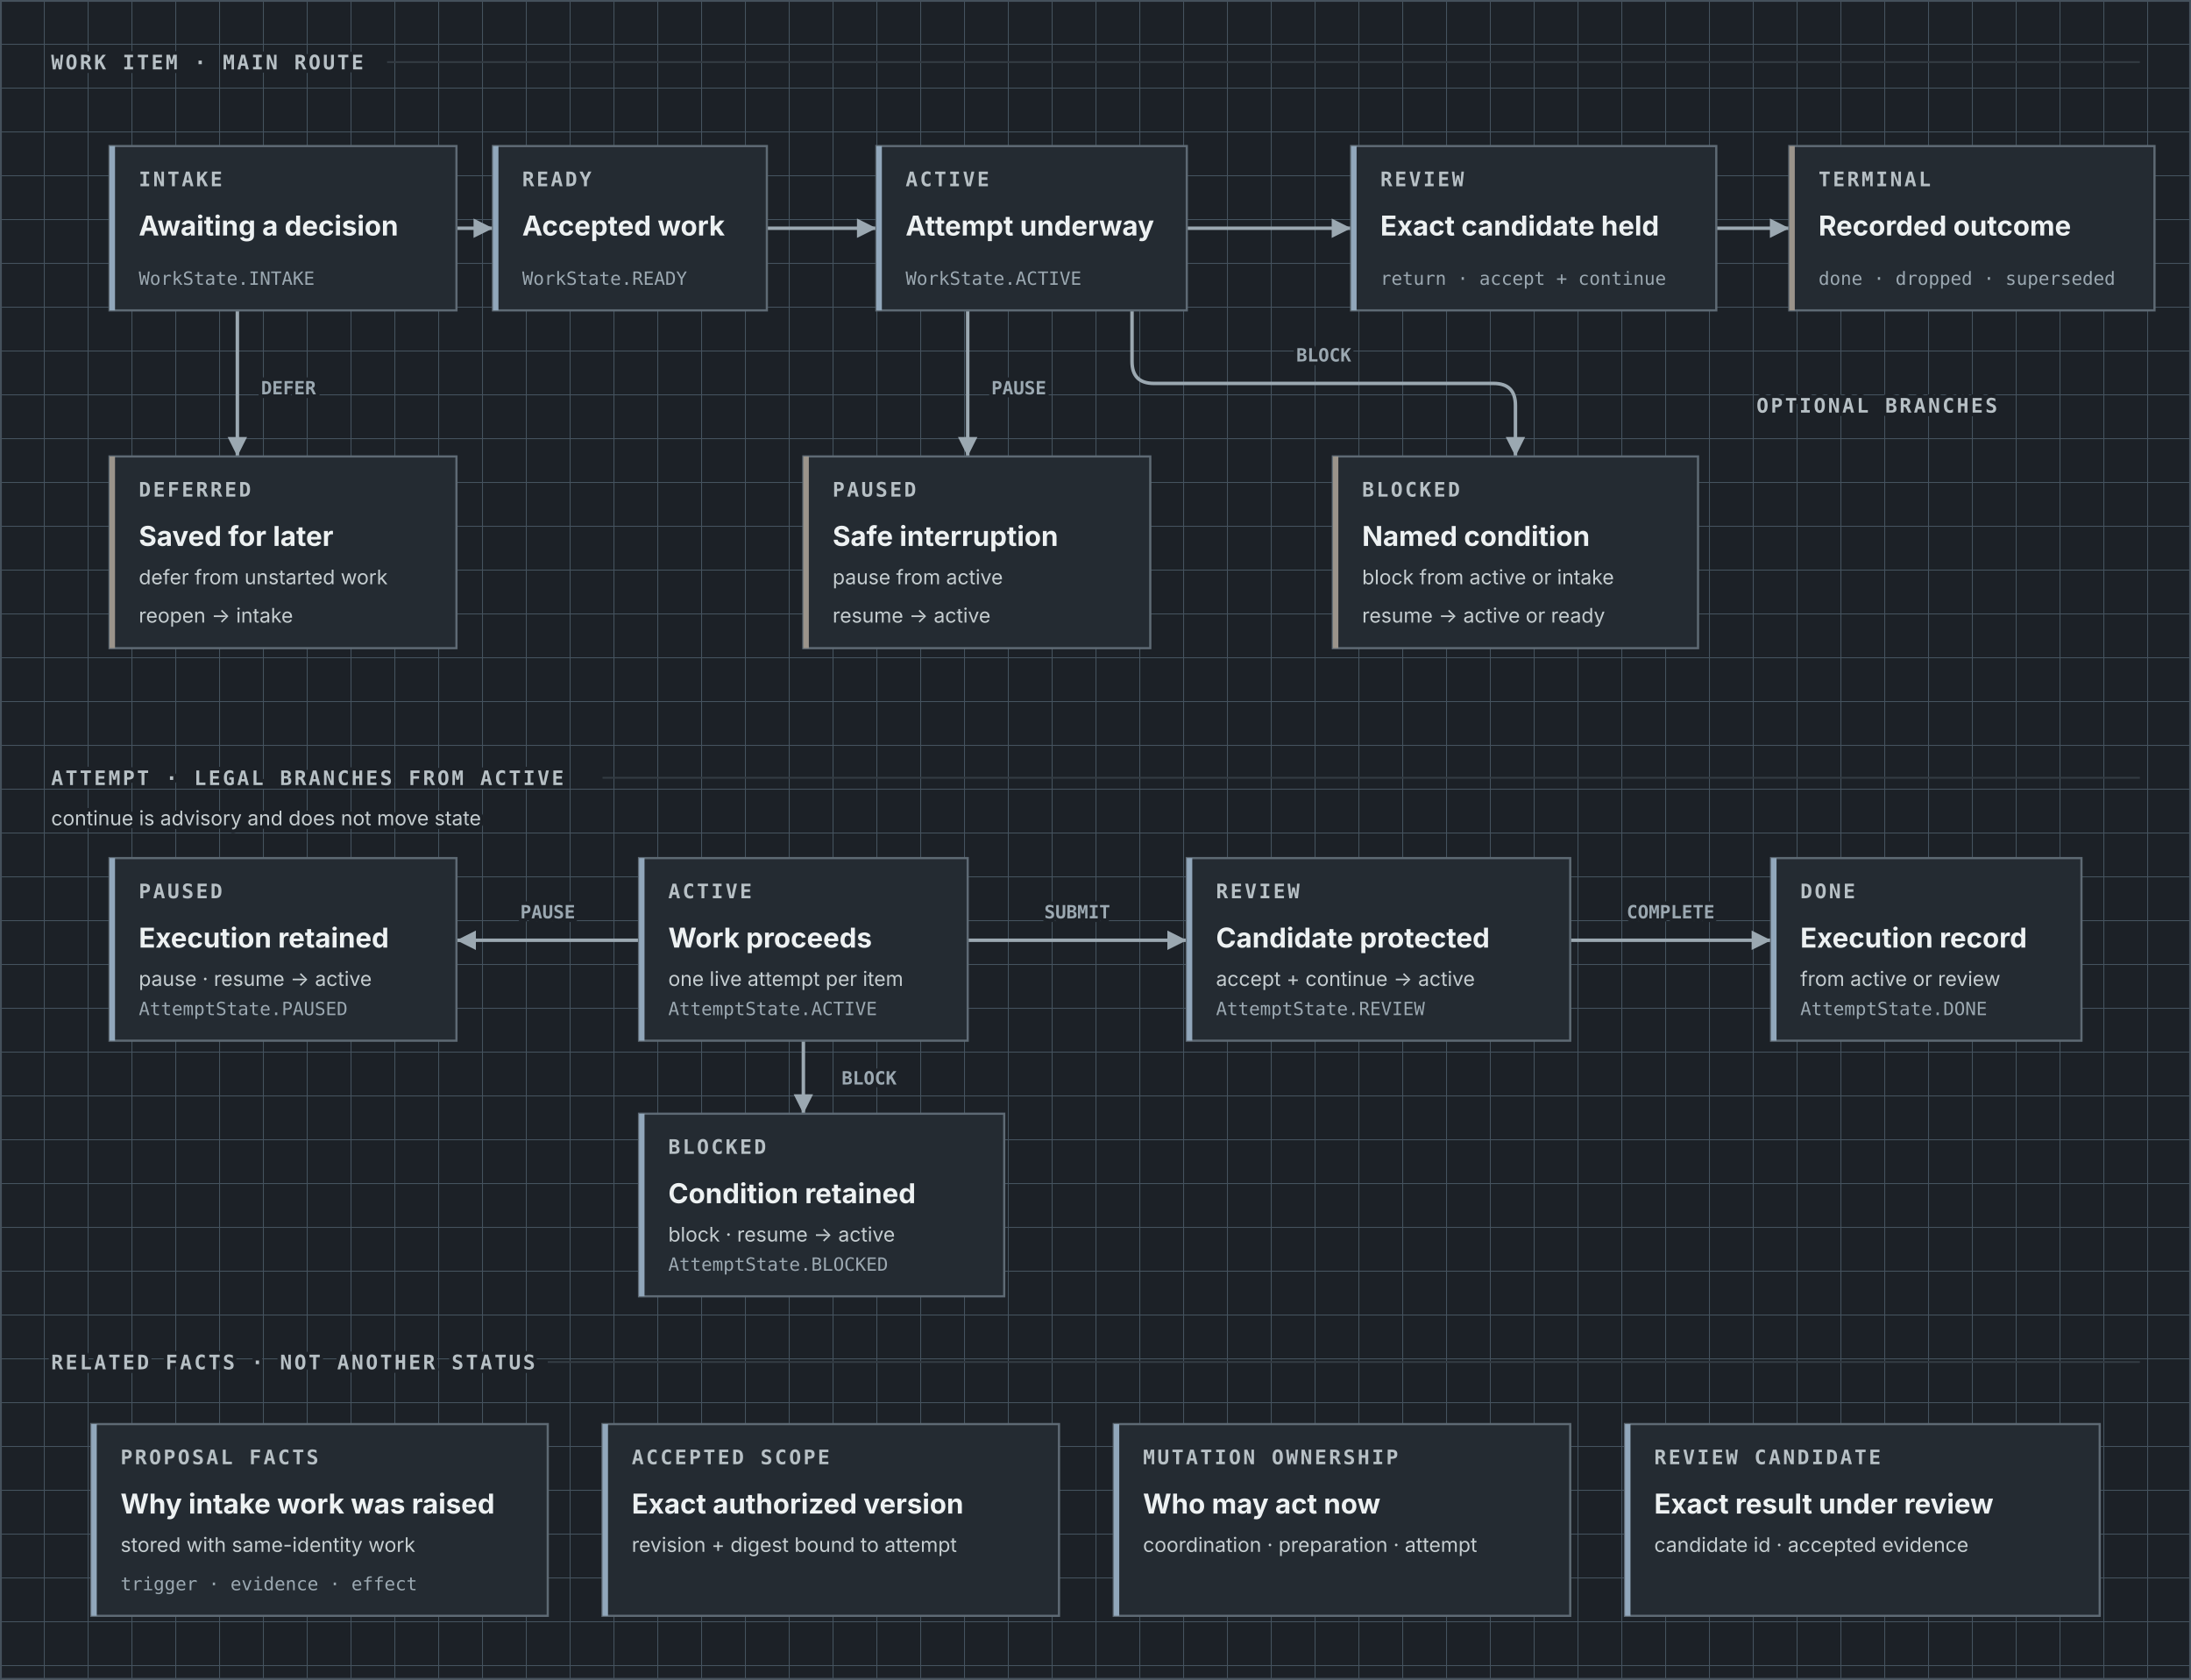
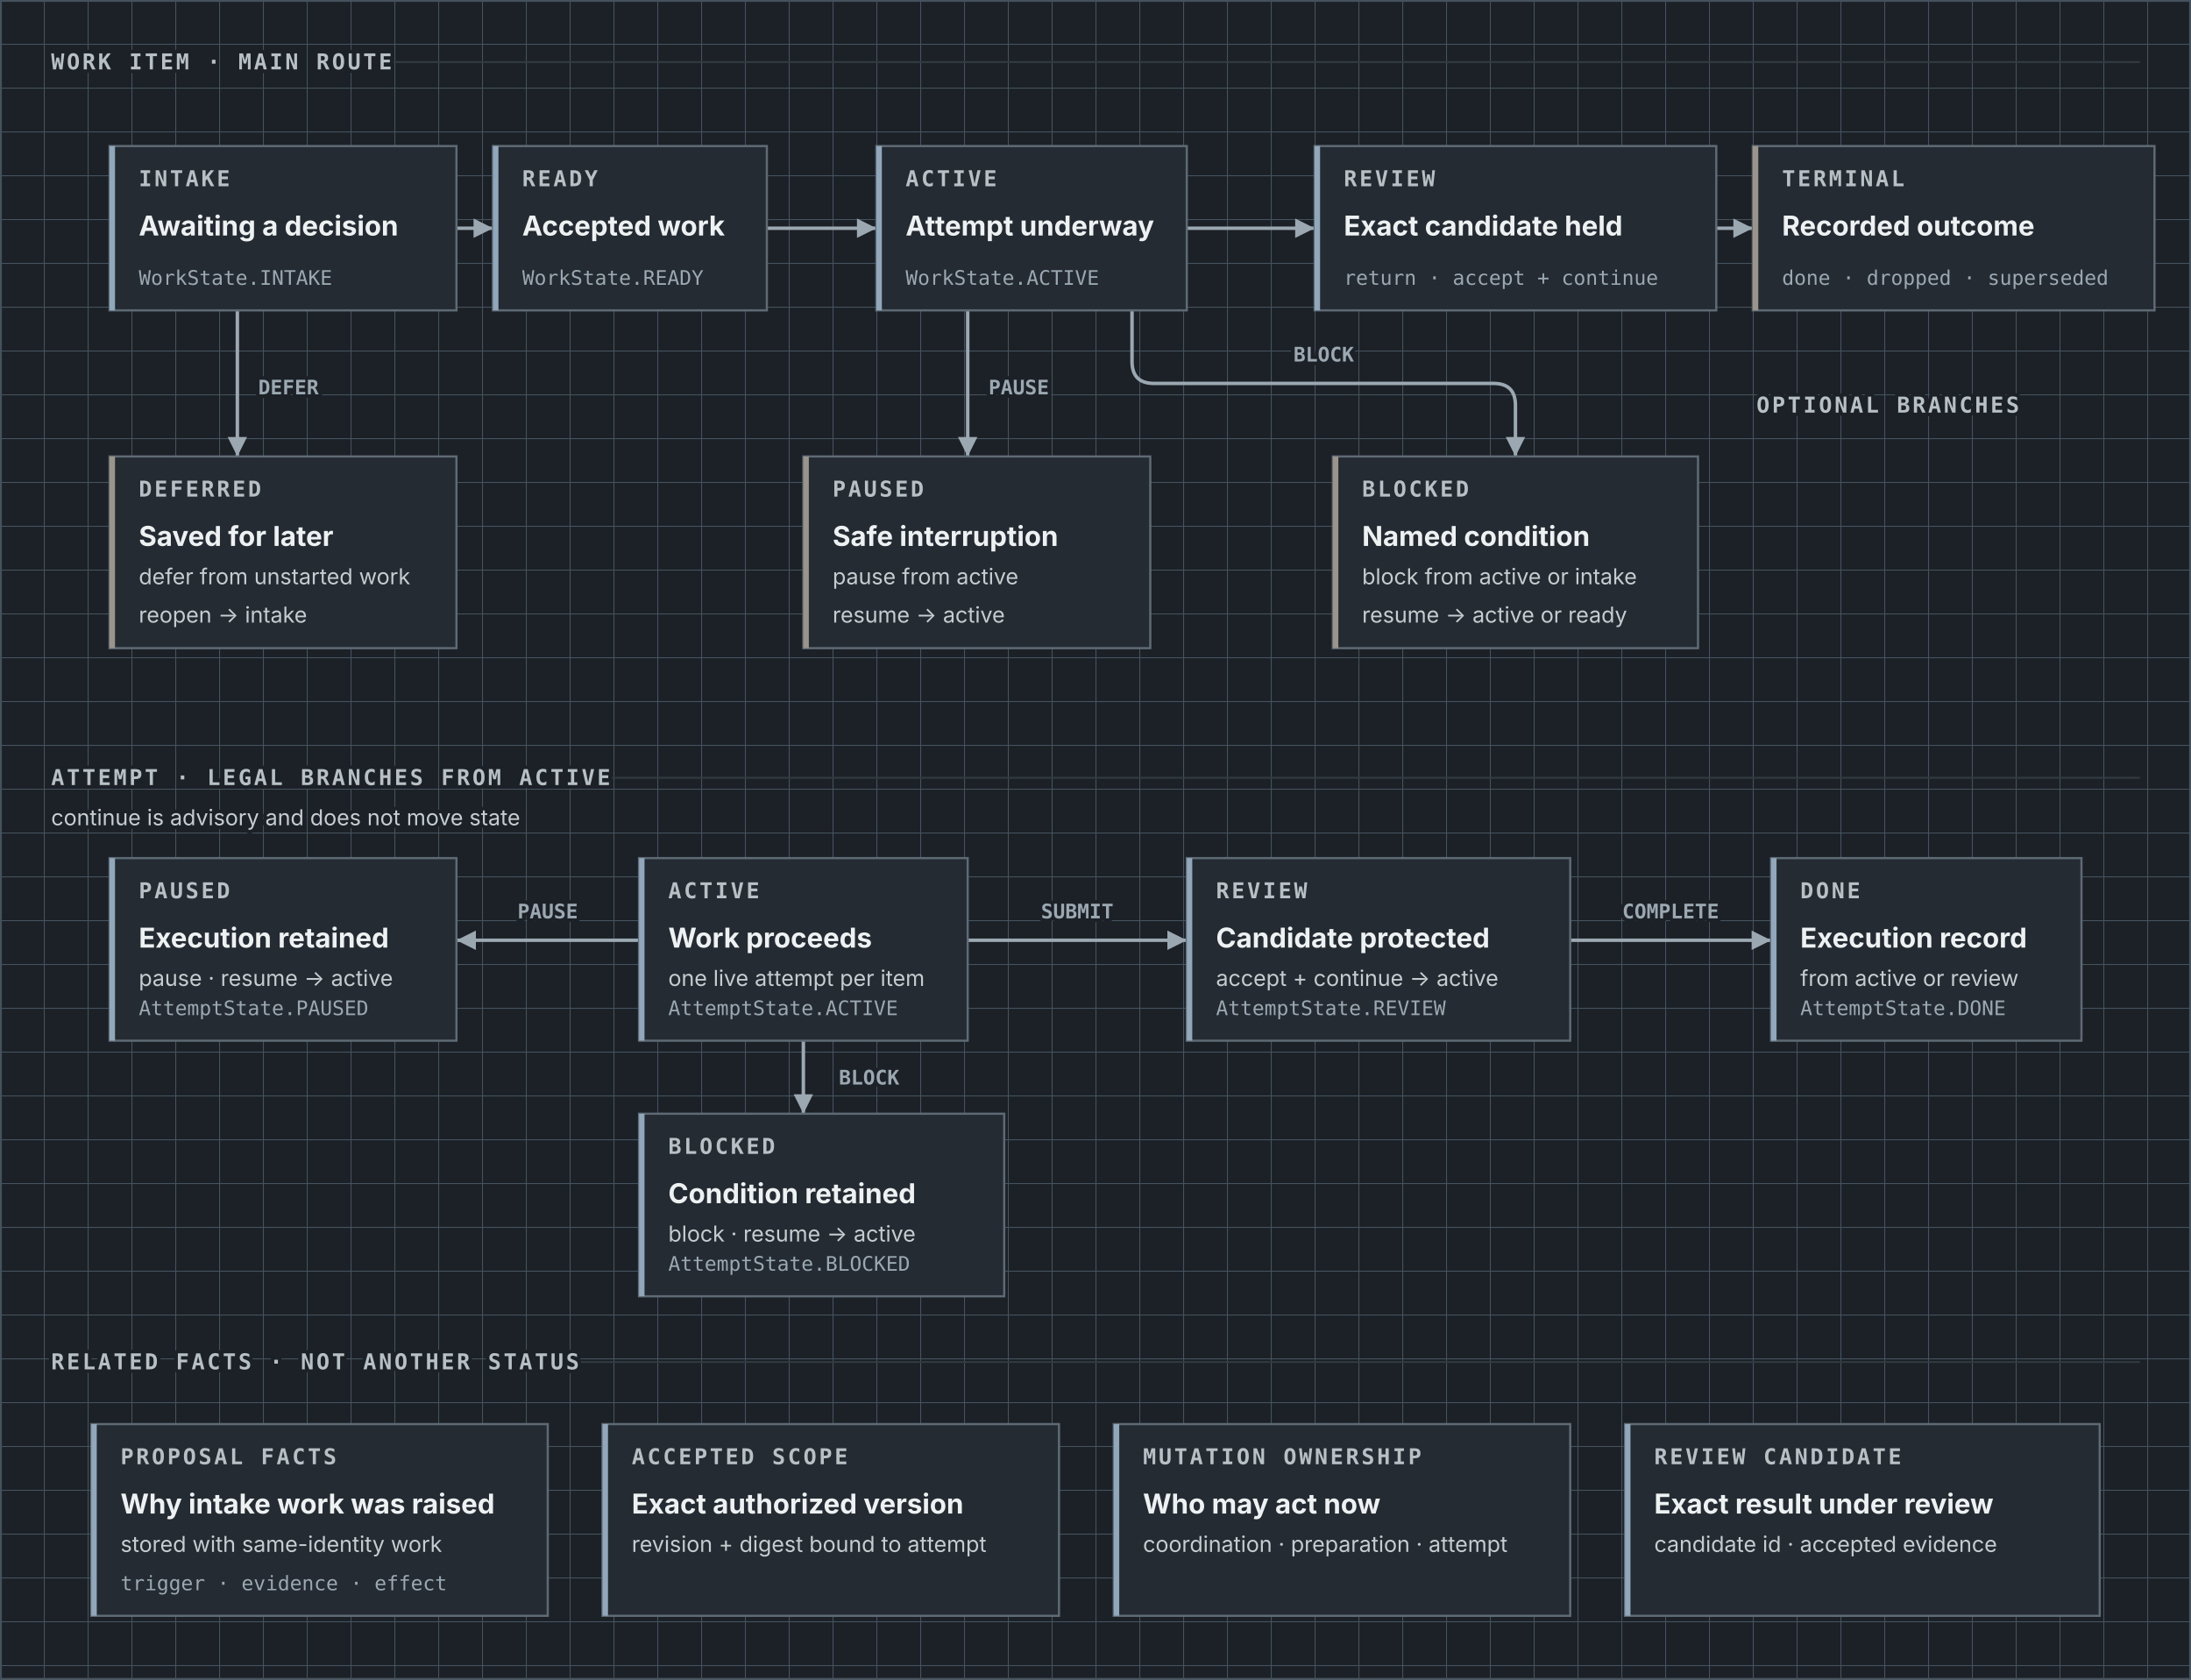
<svg xmlns="http://www.w3.org/2000/svg" role="img" aria-labelledby="title description" viewBox="0 0 1200 920">
  <defs>
    <pattern id="grid" width="24" height="24" patternUnits="userSpaceOnUse">
      <path d="M24 0H0V24" fill="none" stroke="#45535f" stroke-width="1" />
    </pattern>
    <marker id="arrow" viewBox="0 0 10 10" refX="9" refY="5" markerWidth="7" markerHeight="7" orient="auto">
      <path d="M1 1L9 5L1 9Z" fill="#9ba8b1" />
    </marker>
    <style>
      text { font-family: ui-sans-serif, system-ui, -apple-system, BlinkMacSystemFont, "Segoe UI", sans-serif; fill: #edf1f2; }
      .section-label, .box-label, .box-meta, .connector-label, .note-meta { font-family: ui-monospace, SFMono-Regular, Menlo, monospace; }
-       .section-label, .box-label { font-size: 11px; font-weight: 700; letter-spacing: 0.11em; fill: #b7c0c5; }
-       .section-subtitle { font-size: 11px; fill: #c5cdd0; }
+       .section-label, .box-label { font-size: 12px; font-weight: 700; letter-spacing: 0.11em; fill: #b7c0c5; }
+       .section-subtitle { font-size: 12px; fill: #c5cdd0; }
      .guide { stroke: #333b42; stroke-width: 1; }
      .connector { fill: none; stroke: #9ba8b1; stroke-width: 1.9; stroke-linecap: round; }
-       .connector-label { font-size: 10px; font-weight: 700; fill: #9ba8b1; }
+       .connector-label { font-size: 11px; font-weight: 700; fill: #9ba8b1; }
      .box { fill: #242b32; stroke: #5e6a74; stroke-width: 1.2; }
      .box-title { font-size: 15px; font-weight: 700; }
-       .box-body { font-size: 11px; fill: #c5cdd0; }
-       .box-meta { font-size: 10px; fill: #9ba8b1; }
+       .box-body { font-size: 12px; fill: #c5cdd0; }
+       .box-meta { font-size: 11px; fill: #9ba8b1; }
      .note { fill: #c5cdd0; }
      .note-meta { font-weight: 700; letter-spacing: 0.08em; fill: #b7c0c5; }
      .canvas-text { paint-order: stroke fill; stroke: #1c2127; stroke-width: 4px; stroke-linejoin: round; }
    </style>
  </defs>
  <rect width="1200" height="920" fill="#1c2127" />
  <rect width="1200" height="920" fill="url(#grid)" />
  <rect x="0.5" y="0.5" width="1199" height="919" fill="none" stroke="#45515c" />
  <line x1="212" y1="34" x2="1172" y2="34" class="guide" />
  <line x1="330" y1="426" x2="1172" y2="426" class="guide" />
  <line x1="300" y1="746" x2="1172" y2="746" class="guide" />
  <path d="M250 125L270 125" class="connector" marker-end="url(#arrow)" />
  <path d="M420 125L480 125" class="connector" marker-end="url(#arrow)" />
-   <path d="M650 125L740 125" class="connector" marker-end="url(#arrow)" />
-   <path d="M940 125L980 125" class="connector" marker-end="url(#arrow)" />
+   <path d="M650 125L720 125" class="connector" marker-end="url(#arrow)" />
+   <path d="M940 125L960 125" class="connector" marker-end="url(#arrow)" />
  <path d="M130 170L130 250" class="connector" marker-end="url(#arrow)" />
  <path d="M530 170L530 250" class="connector" marker-end="url(#arrow)" />
  <path d="M620 170L620 198Q620 210 632 210L818 210Q830 210 830 222L830 250" class="connector" marker-end="url(#arrow)" />
  <path d="M350 515L250 515" class="connector" marker-end="url(#arrow)" />
  <path d="M440 570L440 610" class="connector" marker-end="url(#arrow)" />
  <path d="M530 515L650 515" class="connector" marker-end="url(#arrow)" />
  <path d="M860 515L970 515" class="connector" marker-end="url(#arrow)" />
  <rect x="60" y="80" width="190" height="90" class="box" />
  <rect x="60" y="80" width="3" height="90" fill="#91a7bb" />
  <rect x="270" y="80" width="150" height="90" class="box" />
  <rect x="270" y="80" width="3" height="90" fill="#91a7bb" />
  <rect x="480" y="80" width="170" height="90" class="box" />
  <rect x="480" y="80" width="3" height="90" fill="#91a7bb" />
-   <rect x="740" y="80" width="200" height="90" class="box" />
-   <rect x="740" y="80" width="3" height="90" fill="#91a7bb" />
-   <rect x="980" y="80" width="200" height="90" class="box" />
-   <rect x="980" y="80" width="3" height="90" fill="#9b948b" />
+   <rect x="720" y="80" width="220" height="90" class="box" />
+   <rect x="720" y="80" width="3" height="90" fill="#91a7bb" />
+   <rect x="960" y="80" width="220" height="90" class="box" />
+   <rect x="960" y="80" width="3" height="90" fill="#9b948b" />
  <rect x="60" y="250" width="190" height="105" class="box" />
  <rect x="60" y="250" width="3" height="105" fill="#9b948b" />
  <rect x="440" y="250" width="190" height="105" class="box" />
  <rect x="440" y="250" width="3" height="105" fill="#9b948b" />
  <rect x="730" y="250" width="200" height="105" class="box" />
  <rect x="730" y="250" width="3" height="105" fill="#9b948b" />
  <rect x="60" y="470" width="190" height="100" class="box" />
  <rect x="60" y="470" width="3" height="100" fill="#91a7bb" />
  <rect x="350" y="470" width="180" height="100" class="box" />
  <rect x="350" y="470" width="3" height="100" fill="#91a7bb" />
  <rect x="650" y="470" width="210" height="100" class="box" />
  <rect x="650" y="470" width="3" height="100" fill="#91a7bb" />
  <rect x="970" y="470" width="170" height="100" class="box" />
  <rect x="970" y="470" width="3" height="100" fill="#91a7bb" />
  <rect x="350" y="610" width="200" height="100" class="box" />
  <rect x="350" y="610" width="3" height="100" fill="#91a7bb" />
  <rect x="50" y="780" width="250" height="105" class="box" />
  <rect x="50" y="780" width="3" height="105" fill="#91a7bb" />
  <rect x="330" y="780" width="250" height="105" class="box" />
  <rect x="330" y="780" width="3" height="105" fill="#91a7bb" />
  <rect x="610" y="780" width="250" height="105" class="box" />
  <rect x="610" y="780" width="3" height="105" fill="#91a7bb" />
  <rect x="890" y="780" width="260" height="105" class="box" />
  <rect x="890" y="780" width="3" height="105" fill="#91a7bb" />
  <text x="28" y="38" class="section-label canvas-text">WORK ITEM · MAIN ROUTE</text>
  <text x="962" y="226" class="section-label canvas-text">OPTIONAL BRANCHES</text>
  <text x="28" y="430" class="section-label canvas-text">ATTEMPT · LEGAL BRANCHES FROM ACTIVE</text>
  <text x="28" y="452" class="section-subtitle canvas-text">continue is advisory and does not move state</text>
  <text x="28" y="750" class="section-label canvas-text">RELATED FACTS · NOT ANOTHER STATUS</text>
  <text x="158" y="216" text-anchor="middle" class="connector-label canvas-text">DEFER</text>
  <text x="558" y="216" text-anchor="middle" class="connector-label canvas-text">PAUSE</text>
  <text x="725" y="198" text-anchor="middle" class="connector-label canvas-text">BLOCK</text>
  <text x="300" y="503" text-anchor="middle" class="connector-label canvas-text">PAUSE</text>
  <text x="476" y="594" text-anchor="middle" class="connector-label canvas-text">BLOCK</text>
  <text x="590" y="503" text-anchor="middle" class="connector-label canvas-text">SUBMIT</text>
  <text x="915" y="503" text-anchor="middle" class="connector-label canvas-text">COMPLETE</text>
  <text x="76" y="102" class="box-label">INTAKE</text>
  <text x="76" y="129" class="box-title">Awaiting a decision</text>
  <text x="76" y="156" class="box-meta">WorkState.INTAKE</text>
  <text x="286" y="102" class="box-label">READY</text>
  <text x="286" y="129" class="box-title">Accepted work</text>
  <text x="286" y="156" class="box-meta">WorkState.READY</text>
  <text x="496" y="102" class="box-label">ACTIVE</text>
  <text x="496" y="129" class="box-title">Attempt underway</text>
  <text x="496" y="156" class="box-meta">WorkState.ACTIVE</text>
-   <text x="756" y="102" class="box-label">REVIEW</text>
-   <text x="756" y="129" class="box-title">Exact candidate held</text>
-   <text x="756" y="156" class="box-meta">return · accept + continue</text>
-   <text x="996" y="102" class="box-label">TERMINAL</text>
-   <text x="996" y="129" class="box-title">Recorded outcome</text>
-   <text x="996" y="156" class="box-meta">done · dropped · superseded</text>
+   <text x="736" y="102" class="box-label">REVIEW</text>
+   <text x="736" y="129" class="box-title">Exact candidate held</text>
+   <text x="736" y="156" class="box-meta">return · accept + continue</text>
+   <text x="976" y="102" class="box-label">TERMINAL</text>
+   <text x="976" y="129" class="box-title">Recorded outcome</text>
+   <text x="976" y="156" class="box-meta">done · dropped · superseded</text>
  <text x="76" y="272" class="box-label">DEFERRED</text>
  <text x="76" y="299" class="box-title">Saved for later</text>
  <text x="76" y="320" class="box-body">defer from unstarted work</text>
  <text x="76" y="341" class="box-body">reopen → intake</text>
  <text x="456" y="272" class="box-label">PAUSED</text>
  <text x="456" y="299" class="box-title">Safe interruption</text>
  <text x="456" y="320" class="box-body">pause from active</text>
  <text x="456" y="341" class="box-body">resume → active</text>
  <text x="746" y="272" class="box-label">BLOCKED</text>
  <text x="746" y="299" class="box-title">Named condition</text>
  <text x="746" y="320" class="box-body">block from active or intake</text>
  <text x="746" y="341" class="box-body">resume → active or ready</text>
  <text x="76" y="492" class="box-label">PAUSED</text>
  <text x="76" y="519" class="box-title">Execution retained</text>
  <text x="76" y="540" class="box-body">pause · resume → active</text>
  <text x="76" y="556" class="box-meta">AttemptState.PAUSED</text>
  <text x="366" y="492" class="box-label">ACTIVE</text>
  <text x="366" y="519" class="box-title">Work proceeds</text>
  <text x="366" y="540" class="box-body">one live attempt per item</text>
  <text x="366" y="556" class="box-meta">AttemptState.ACTIVE</text>
  <text x="666" y="492" class="box-label">REVIEW</text>
  <text x="666" y="519" class="box-title">Candidate protected</text>
  <text x="666" y="540" class="box-body">accept + continue → active</text>
  <text x="666" y="556" class="box-meta">AttemptState.REVIEW</text>
  <text x="986" y="492" class="box-label">DONE</text>
  <text x="986" y="519" class="box-title">Execution record</text>
  <text x="986" y="540" class="box-body">from active or review</text>
  <text x="986" y="556" class="box-meta">AttemptState.DONE</text>
  <text x="366" y="632" class="box-label">BLOCKED</text>
  <text x="366" y="659" class="box-title">Condition retained</text>
  <text x="366" y="680" class="box-body">block · resume → active</text>
  <text x="366" y="696" class="box-meta">AttemptState.BLOCKED</text>
  <text x="66" y="802" class="box-label">PROPOSAL FACTS</text>
  <text x="66" y="829" class="box-title">Why intake work was raised</text>
  <text x="66" y="850" class="box-body">stored with same-identity work</text>
  <text x="66" y="871" class="box-meta">trigger · evidence · effect</text>
  <text x="346" y="802" class="box-label">ACCEPTED SCOPE</text>
  <text x="346" y="829" class="box-title">Exact authorized version</text>
  <text x="346" y="850" class="box-body">revision + digest bound to attempt</text>
  <text x="626" y="802" class="box-label">MUTATION OWNERSHIP</text>
  <text x="626" y="829" class="box-title">Who may act now</text>
  <text x="626" y="850" class="box-body">coordination · preparation · attempt</text>
  <text x="906" y="802" class="box-label">REVIEW CANDIDATE</text>
  <text x="906" y="829" class="box-title">Exact result under review</text>
  <text x="906" y="850" class="box-body">candidate id · accepted evidence</text>
</svg>
